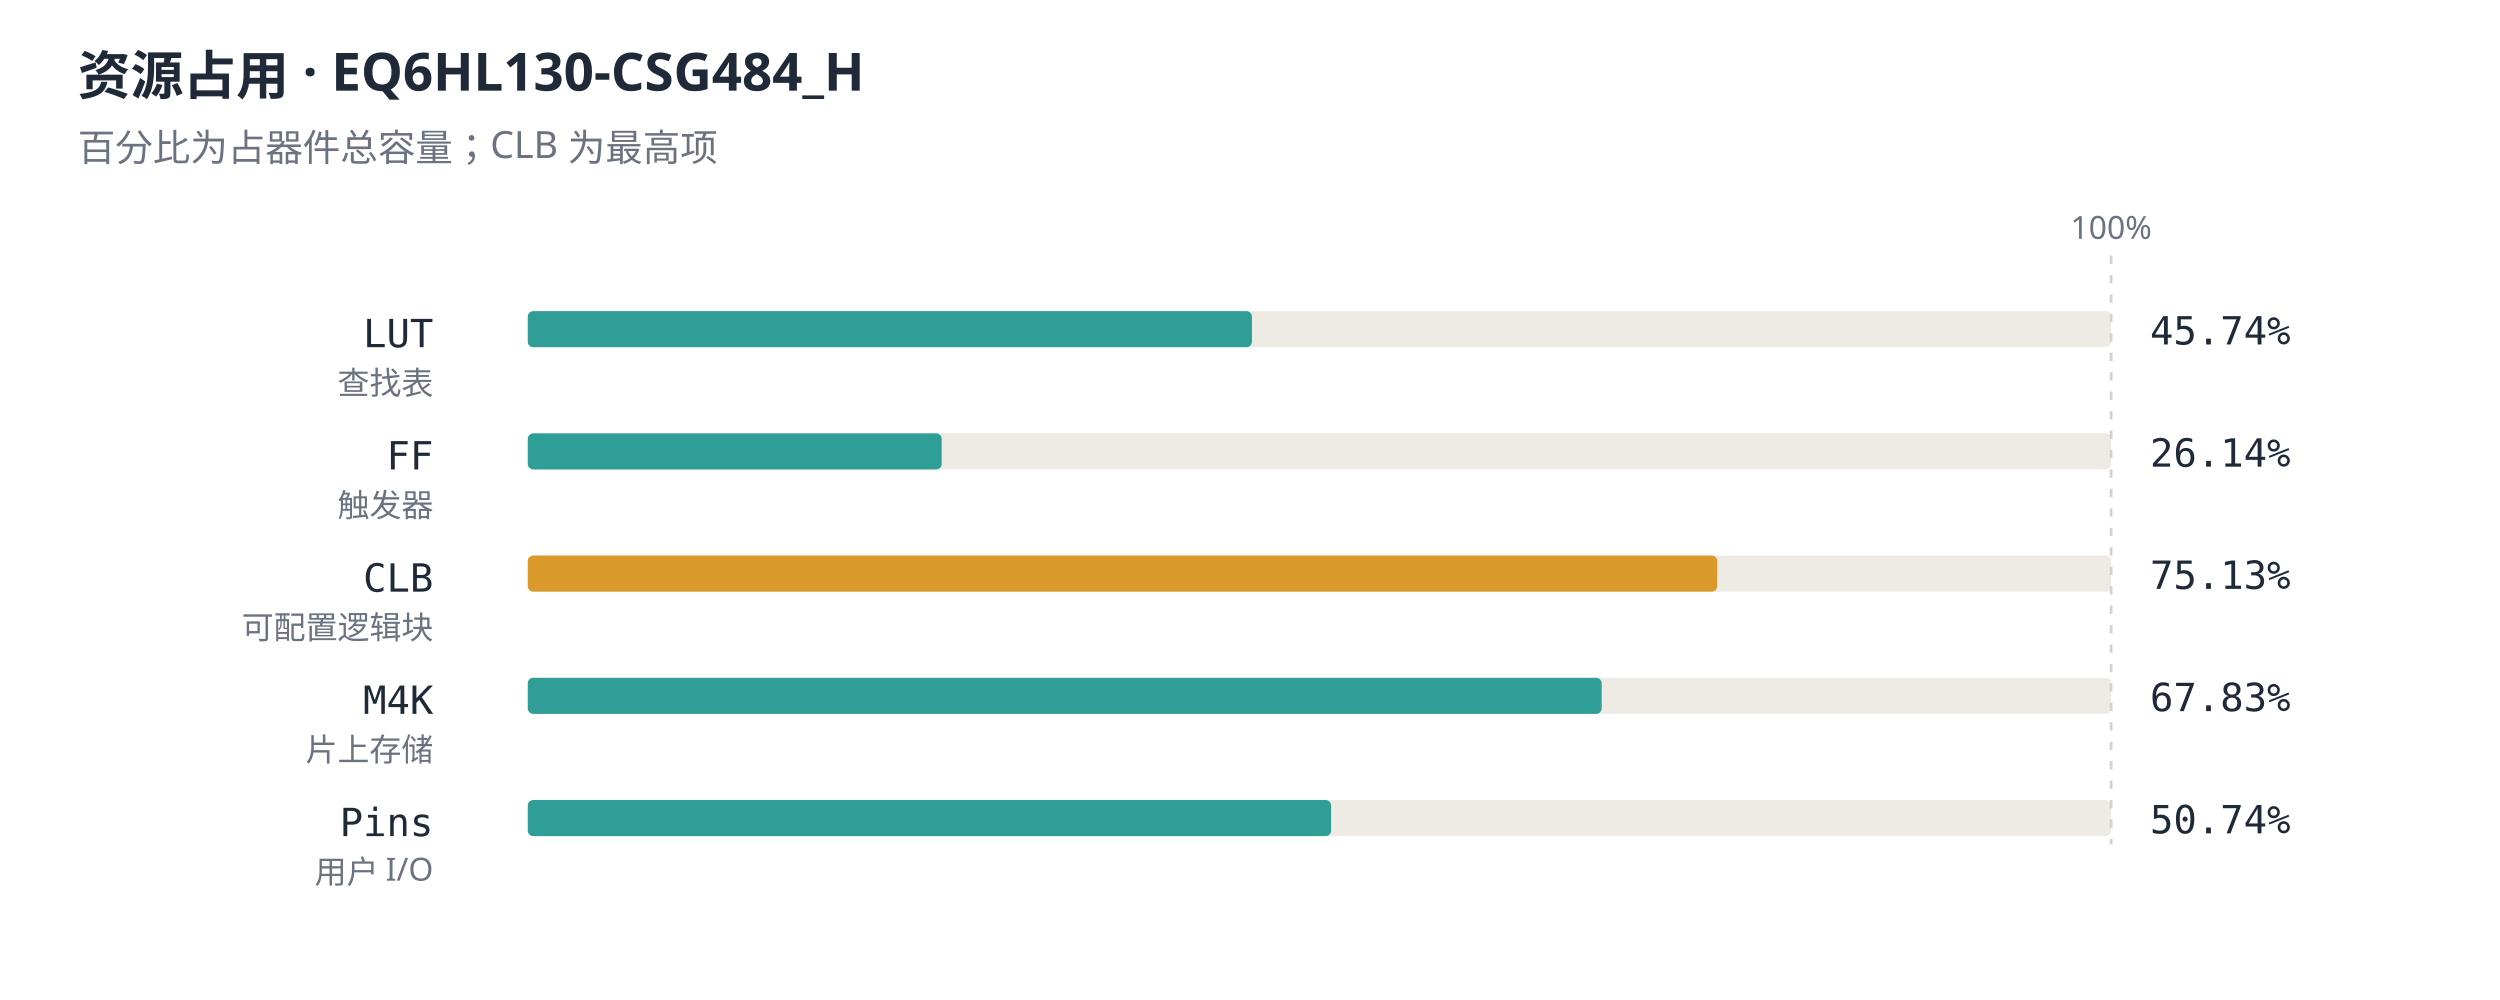
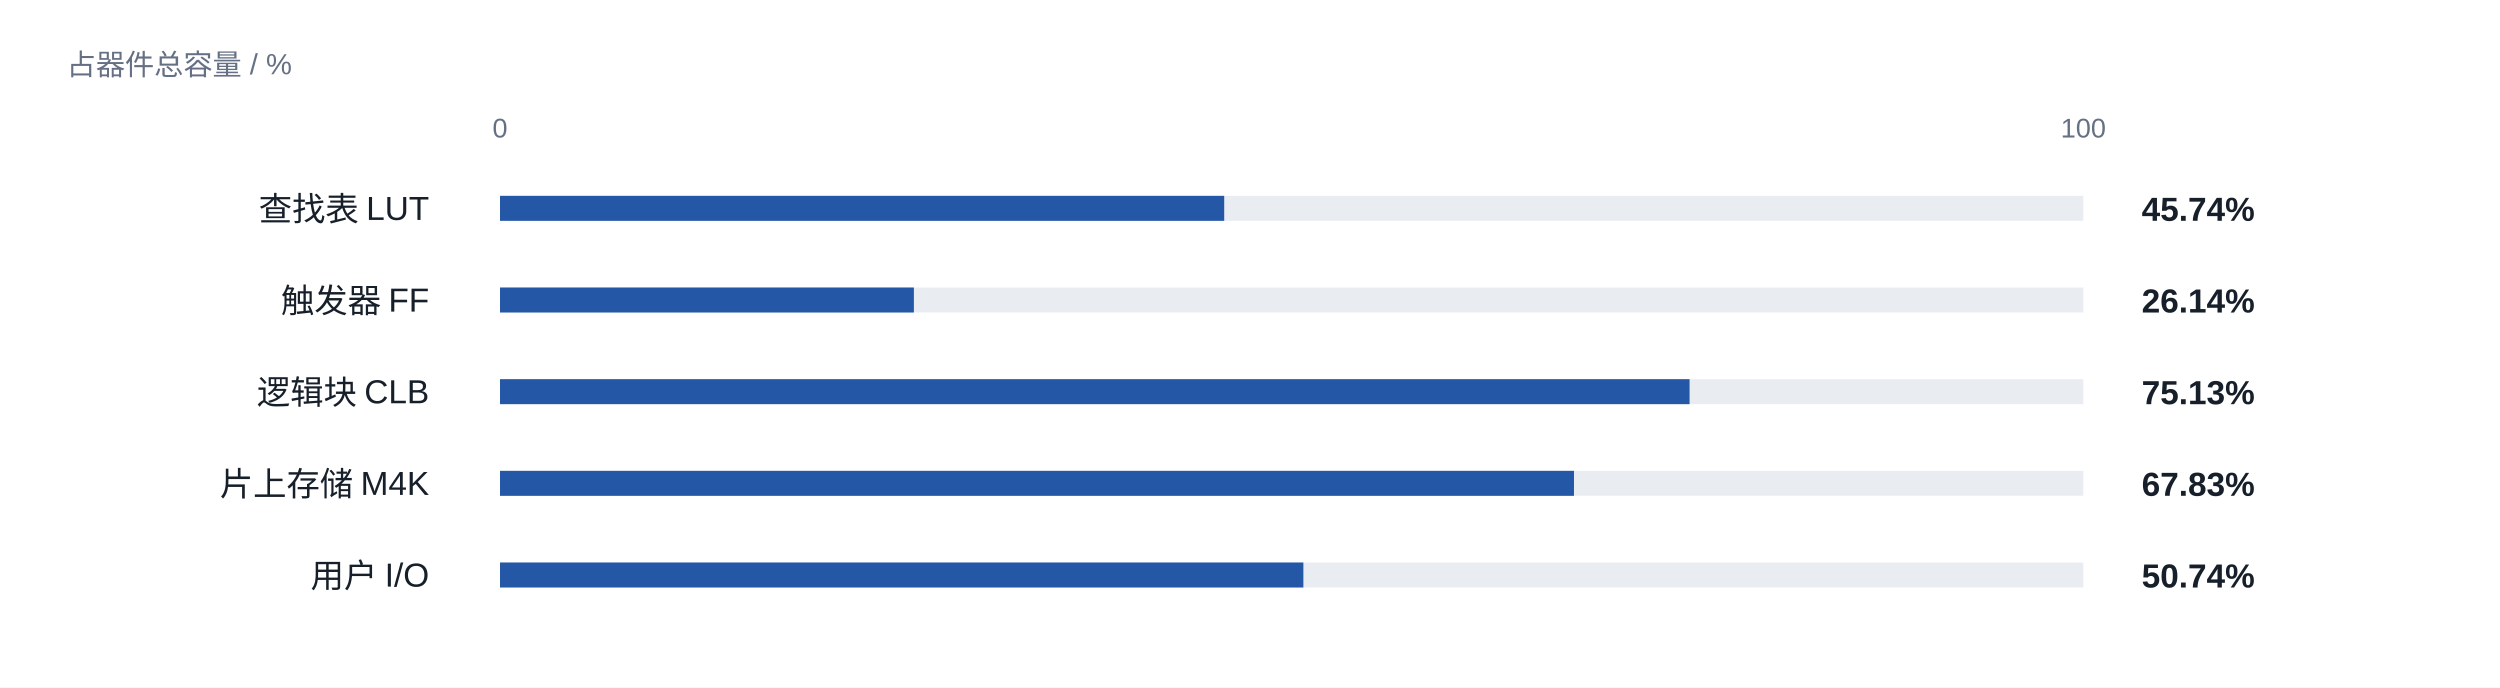
- <svg xmlns="http://www.w3.org/2000/svg" width="900" height="360" viewBox="0 0 900 360">
-   <rect width="900" height="360" fill="#FFFFFF" />
-   <text x="28" y="34" font-family="PingFang SC, Hiragino Sans GB, Microsoft YaHei, sans-serif" font-size="19" font-weight="600" fill="#1F2937">资源占用 · EQ6HL130-CSG484_H</text>
-   <text x="28" y="58" font-family="PingFang SC, Hiragino Sans GB, Microsoft YaHei, sans-serif" font-size="13.5" fill="#6B7280">百分比为占器件总容量；CLB 为最高项</text>
-   <text x="156" y="125" font-family="Menlo, Consolas, monospace" font-size="14" fill="#1F2937" text-anchor="end">LUT</text>
-   <text x="156" y="142" font-family="PingFang SC, Hiragino Sans GB, Microsoft YaHei, sans-serif" font-size="11.5" fill="#6B7280" text-anchor="end">查找表</text>
-   <rect x="190" y="112" width="570" height="13" rx="2" fill="#EDEBE3" />
-   <rect x="190" y="112" width="260.7" height="13" rx="2" fill="#2E9E96" />
-   <text x="774" y="124" font-family="Menlo, Consolas, monospace" font-size="14" fill="#1F2937">45.74%</text>
-   <text x="156" y="169" font-family="Menlo, Consolas, monospace" font-size="14" fill="#1F2937" text-anchor="end">FF</text>
-   <text x="156" y="186" font-family="PingFang SC, Hiragino Sans GB, Microsoft YaHei, sans-serif" font-size="11.5" fill="#6B7280" text-anchor="end">触发器</text>
-   <rect x="190" y="156" width="570" height="13" rx="2" fill="#EDEBE3" />
-   <rect x="190" y="156" width="149.0" height="13" rx="2" fill="#2E9E96" />
-   <text x="774" y="168" font-family="Menlo, Consolas, monospace" font-size="14" fill="#1F2937">26.14%</text>
-   <text x="156" y="213" font-family="Menlo, Consolas, monospace" font-size="14" fill="#1F2937" text-anchor="end">CLB</text>
-   <text x="156" y="230" font-family="PingFang SC, Hiragino Sans GB, Microsoft YaHei, sans-serif" font-size="11.5" fill="#6B7280" text-anchor="end">可配置逻辑块</text>
-   <rect x="190" y="200" width="570" height="13" rx="2" fill="#EDEBE3" />
-   <rect x="190" y="200" width="428.2" height="13" rx="2" fill="#D99A2B" />
-   <text x="774" y="212" font-family="Menlo, Consolas, monospace" font-size="14" fill="#1F2937">75.13%</text>
-   <text x="156" y="257" font-family="Menlo, Consolas, monospace" font-size="14" fill="#1F2937" text-anchor="end">M4K</text>
-   <text x="156" y="274" font-family="PingFang SC, Hiragino Sans GB, Microsoft YaHei, sans-serif" font-size="11.5" fill="#6B7280" text-anchor="end">片上存储</text>
-   <rect x="190" y="244" width="570" height="13" rx="2" fill="#EDEBE3" />
-   <rect x="190" y="244" width="386.6" height="13" rx="2" fill="#2E9E96" />
-   <text x="774" y="256" font-family="Menlo, Consolas, monospace" font-size="14" fill="#1F2937">67.83%</text>
-   <text x="156" y="301" font-family="Menlo, Consolas, monospace" font-size="14" fill="#1F2937" text-anchor="end">Pins</text>
-   <text x="156" y="318" font-family="PingFang SC, Hiragino Sans GB, Microsoft YaHei, sans-serif" font-size="11.5" fill="#6B7280" text-anchor="end">用户 I/O</text>
-   <rect x="190" y="288" width="570" height="13" rx="2" fill="#EDEBE3" />
-   <rect x="190" y="288" width="289.2" height="13" rx="2" fill="#2E9E96" />
-   <text x="774" y="300" font-family="Menlo, Consolas, monospace" font-size="14" fill="#1F2937">50.74%</text>
-   <line x1="760" y1="92" x2="760" y2="304" stroke="#D5D2C9" stroke-width="1" stroke-dasharray="3 4" />
-   <text x="760" y="86" font-family="PingFang SC, Hiragino Sans GB, Microsoft YaHei, sans-serif" font-size="11.5" fill="#6B7280" text-anchor="middle">100%</text>
+ <svg xmlns="http://www.w3.org/2000/svg" width="1200" height="330" viewBox="0 0 1200 330">
+   <rect width="1200" height="330" fill="#FFFFFF" />
+   <text x="32.0" y="36.0" font-family="Arial, PingFang SC, Hiragino Sans GB, Microsoft YaHei, sans-serif" font-size="14" font-weight="400" fill="#667085" text-anchor="start">占器件总容量 / %</text>
+   <text x="240.0" y="66.0" font-family="Arial, PingFang SC, Hiragino Sans GB, Microsoft YaHei, sans-serif" font-size="13" font-weight="400" fill="#667085" text-anchor="middle">0</text>
+   <text x="1000.0" y="66.0" font-family="Arial, PingFang SC, Hiragino Sans GB, Microsoft YaHei, sans-serif" font-size="13" font-weight="400" fill="#667085" text-anchor="middle">100</text>
+   <text x="206.0" y="106.0" font-family="Arial, PingFang SC, Hiragino Sans GB, Microsoft YaHei, sans-serif" font-size="16" font-weight="400" fill="#17202A" text-anchor="end">查找表  LUT</text>
+   <rect x="240" y="94" width="760" height="12" fill="#E9EDF2" />
+   <rect x="240" y="94" width="347.62" height="12" fill="#2457A6" />
+   <text x="1028.0" y="106.0" font-family="Arial, PingFang SC, Hiragino Sans GB, Microsoft YaHei, sans-serif" font-size="16" font-weight="600" fill="#17202A" text-anchor="start">45.74%</text>
+   <text x="206.0" y="150.0" font-family="Arial, PingFang SC, Hiragino Sans GB, Microsoft YaHei, sans-serif" font-size="16" font-weight="400" fill="#17202A" text-anchor="end">触发器  FF</text>
+   <rect x="240" y="138" width="760" height="12" fill="#E9EDF2" />
+   <rect x="240" y="138" width="198.66" height="12" fill="#2457A6" />
+   <text x="1028.0" y="150.0" font-family="Arial, PingFang SC, Hiragino Sans GB, Microsoft YaHei, sans-serif" font-size="16" font-weight="600" fill="#17202A" text-anchor="start">26.14%</text>
+   <text x="206.0" y="194.0" font-family="Arial, PingFang SC, Hiragino Sans GB, Microsoft YaHei, sans-serif" font-size="16" font-weight="400" fill="#17202A" text-anchor="end">逻辑块  CLB</text>
+   <rect x="240" y="182" width="760" height="12" fill="#E9EDF2" />
+   <rect x="240" y="182" width="570.99" height="12" fill="#2457A6" />
+   <text x="1028.0" y="194.0" font-family="Arial, PingFang SC, Hiragino Sans GB, Microsoft YaHei, sans-serif" font-size="16" font-weight="600" fill="#17202A" text-anchor="start">75.13%</text>
+   <text x="206.0" y="238.0" font-family="Arial, PingFang SC, Hiragino Sans GB, Microsoft YaHei, sans-serif" font-size="16" font-weight="400" fill="#17202A" text-anchor="end">片上存储  M4K</text>
+   <rect x="240" y="226" width="760" height="12" fill="#E9EDF2" />
+   <rect x="240" y="226" width="515.51" height="12" fill="#2457A6" />
+   <text x="1028.0" y="238.0" font-family="Arial, PingFang SC, Hiragino Sans GB, Microsoft YaHei, sans-serif" font-size="16" font-weight="600" fill="#17202A" text-anchor="start">67.83%</text>
+   <text x="206.0" y="282.0" font-family="Arial, PingFang SC, Hiragino Sans GB, Microsoft YaHei, sans-serif" font-size="16" font-weight="400" fill="#17202A" text-anchor="end">用户 I/O</text>
+   <rect x="240" y="270" width="760" height="12" fill="#E9EDF2" />
+   <rect x="240" y="270" width="385.62" height="12" fill="#2457A6" />
+   <text x="1028.0" y="282.0" font-family="Arial, PingFang SC, Hiragino Sans GB, Microsoft YaHei, sans-serif" font-size="16" font-weight="600" fill="#17202A" text-anchor="start">50.74%</text>
</svg>
